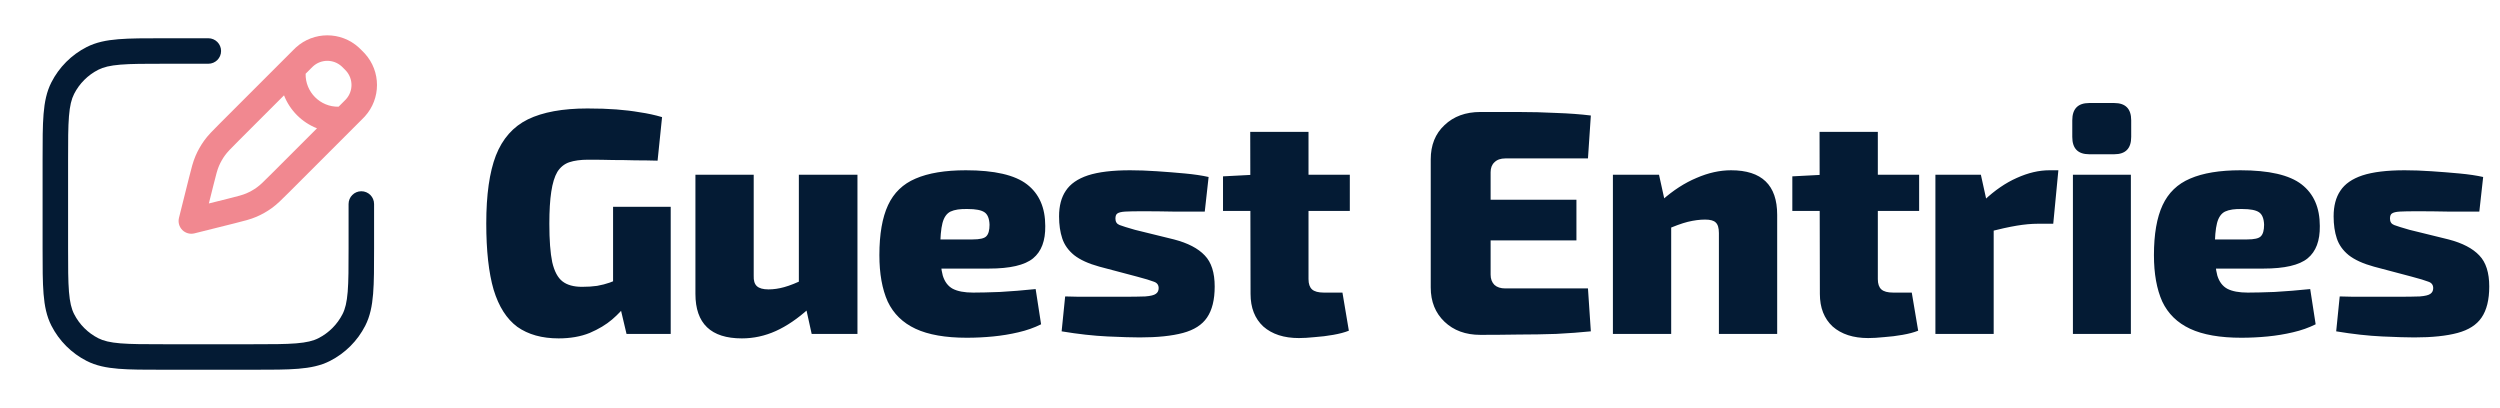
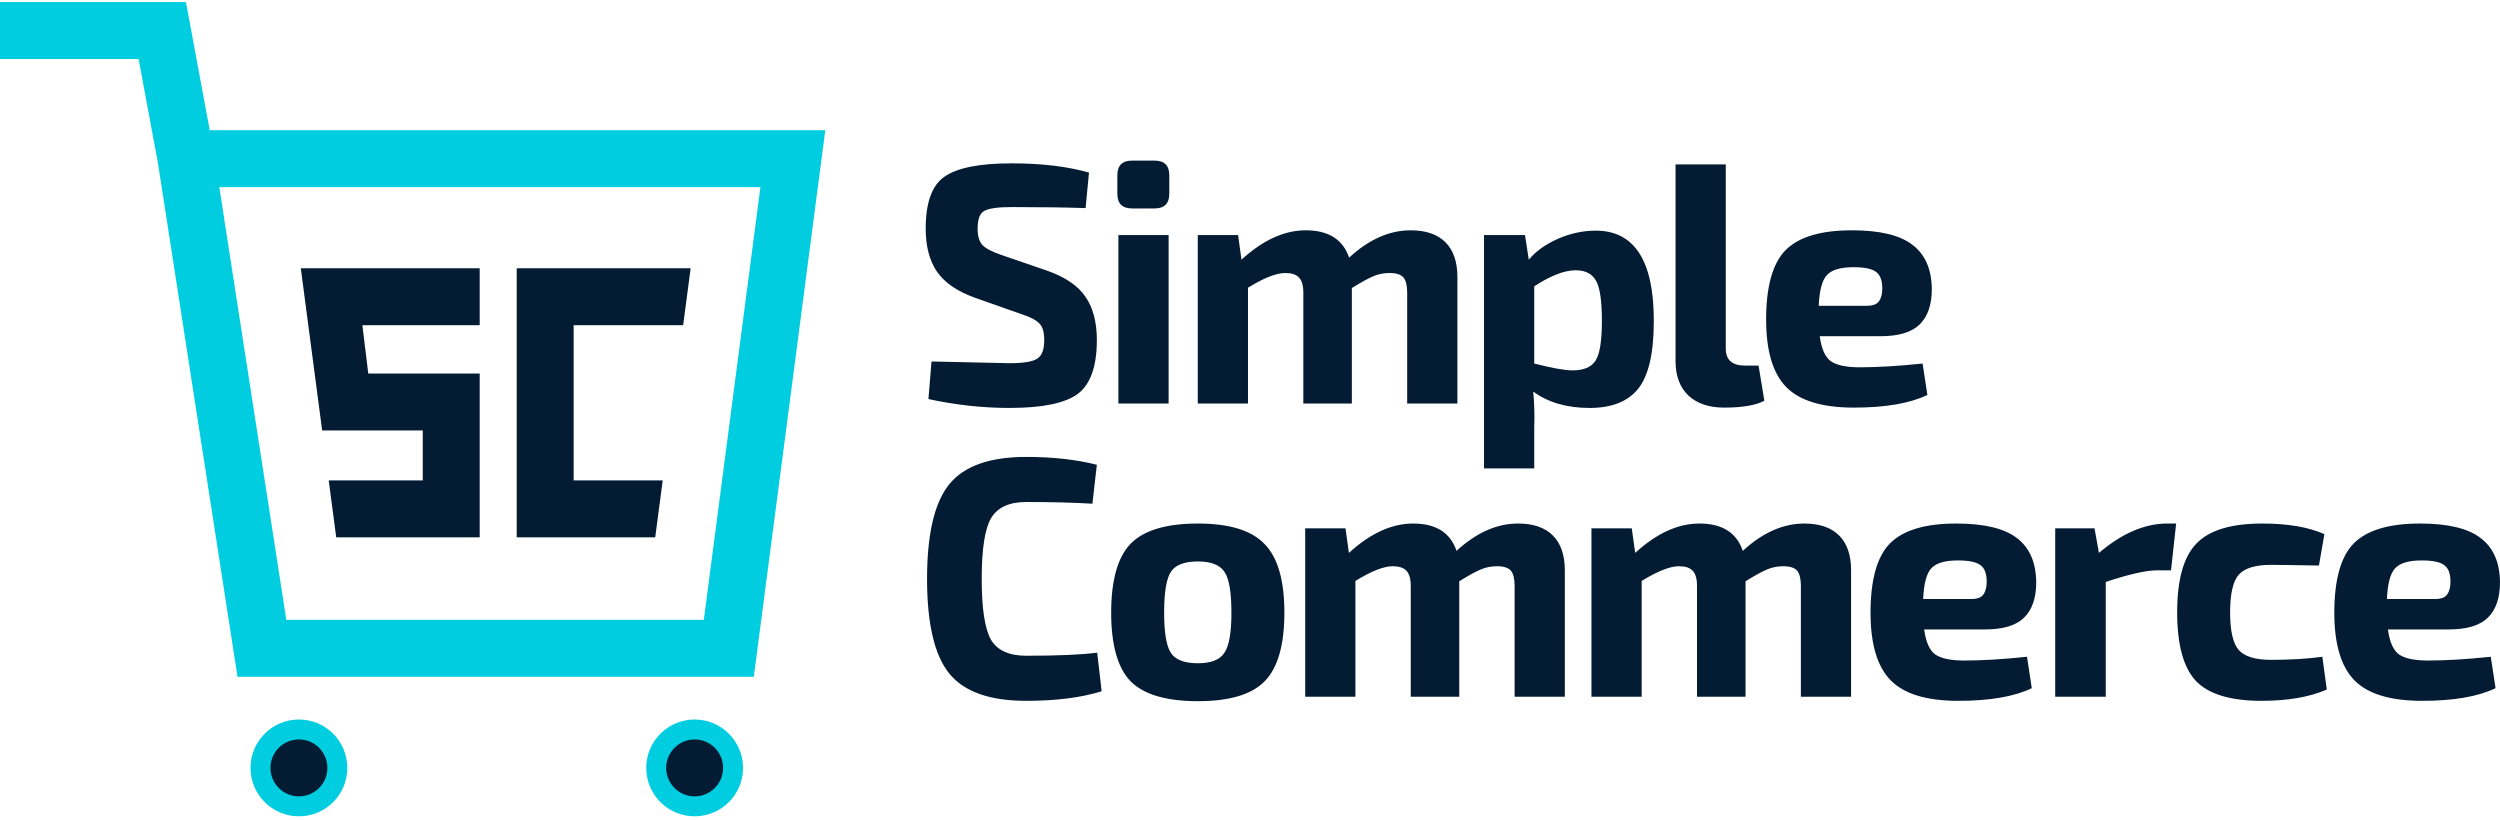
- <svg xmlns="http://www.w3.org/2000/svg" width="864" height="141" viewBox="0 0 864 141" fill="none">
-   <path fill-rule="evenodd" clip-rule="evenodd" d="M56.531 13.219L56.725 13.219H72C74.433 13.219 76.406 15.191 76.406 17.625C76.406 20.058 74.433 22.031 72 22.031H56.725C50.072 22.031 45.347 22.035 41.649 22.337C38.003 22.635 35.745 23.201 33.957 24.112C30.364 25.943 27.443 28.864 25.612 32.457C24.701 34.245 24.135 36.503 23.837 40.149C23.535 43.847 23.531 48.572 23.531 55.225V85.775C23.531 92.428 23.535 97.153 23.837 100.851C24.135 104.497 24.701 106.755 25.612 108.543C27.443 112.136 30.364 115.057 33.957 116.888C35.745 117.799 38.003 118.365 41.649 118.663C45.347 118.965 50.072 118.969 56.725 118.969H87.275C93.928 118.969 98.653 118.965 102.351 118.663C105.997 118.365 108.255 117.799 110.043 116.888C113.636 115.057 116.557 112.136 118.388 108.543C119.299 106.755 119.865 104.497 120.163 100.851C120.465 97.153 120.469 92.428 120.469 85.775V70.5C120.469 68.067 122.441 66.094 124.875 66.094C127.309 66.094 129.281 68.067 129.281 70.5V85.775V85.969C129.281 92.385 129.281 97.47 128.946 101.569C128.604 105.76 127.89 109.306 126.24 112.544C123.564 117.795 119.295 122.064 114.044 124.74C110.806 126.39 107.26 127.104 103.069 127.446C98.97 127.781 93.885 127.781 87.469 127.781H87.275H56.725H56.531C50.115 127.781 45.03 127.781 40.931 127.446C36.74 127.104 33.194 126.39 29.956 124.74C24.705 122.064 20.436 117.795 17.76 112.544C16.11 109.306 15.396 105.76 15.054 101.569C14.719 97.47 14.719 92.385 14.719 85.969L14.719 85.775V55.225L14.719 55.031C14.719 48.615 14.719 43.53 15.054 39.431C15.396 35.24 16.11 31.694 17.76 28.456C20.436 23.205 24.705 18.936 29.956 16.26C33.194 14.61 36.74 13.896 40.931 13.554C45.03 13.219 50.115 13.219 56.531 13.219Z" fill="#041B34" />
-   <path fill-rule="evenodd" clip-rule="evenodd" d="M108.185 22.932C110.986 20.386 115.264 20.386 118.065 22.932C118.175 23.032 118.318 23.174 118.822 23.678C119.326 24.182 119.467 24.325 119.567 24.435C122.113 27.236 122.113 31.513 119.567 34.314C119.467 34.424 119.326 34.568 118.822 35.072L117.018 36.875C110.696 37.018 105.482 31.804 105.625 25.482L107.428 23.678C107.932 23.174 108.076 23.032 108.185 22.932ZM98.223 20.421L76.249 42.395L75.99 42.654C73.495 45.148 71.886 46.756 70.561 48.6C69.386 50.235 68.391 51.991 67.594 53.84C66.695 55.925 66.143 58.132 65.288 61.554L65.288 61.554L65.2 61.91L61.85 75.306C61.475 76.808 61.915 78.396 63.009 79.49C64.104 80.585 65.692 81.025 67.194 80.649L80.59 77.3L80.946 77.211L80.946 77.211C84.368 76.356 86.574 75.805 88.66 74.906C90.508 74.109 92.265 73.114 93.9 71.939C95.744 70.613 97.352 69.005 99.846 66.51L99.846 66.51L100.105 66.251L125.053 41.303L125.127 41.229C125.523 40.833 125.828 40.529 126.088 40.242C131.69 34.08 131.69 24.67 126.088 18.508C125.828 18.221 125.523 17.916 125.127 17.52L125.127 17.52L125.053 17.447L124.98 17.373C124.584 16.977 124.279 16.672 123.992 16.411C117.83 10.81 108.42 10.81 102.258 16.411C101.971 16.672 101.666 16.977 101.271 17.373L101.197 17.447L98.291 20.352C98.268 20.375 98.245 20.398 98.223 20.421ZM98.158 32.948C100.189 38.15 104.35 42.311 109.552 44.342L93.874 60.02C91.035 62.859 89.948 63.926 88.756 64.784C87.637 65.588 86.436 66.268 85.171 66.813C83.822 67.395 82.348 67.777 78.453 68.751L72.181 70.319L73.749 64.047C74.723 60.152 75.105 58.678 75.686 57.329C76.232 56.064 76.912 54.862 77.716 53.744C78.574 52.551 79.641 51.465 82.48 48.626L98.158 32.948Z" fill="#F18890" />
-   <path d="M203.024 37.486C206.787 37.486 210.107 37.596 212.984 37.818C215.935 38.039 218.665 38.371 221.173 38.814C223.756 39.183 226.301 39.736 228.81 40.474L227.26 55.525C224.604 55.451 222.022 55.414 219.513 55.414C217.005 55.34 214.46 55.303 211.877 55.303C209.295 55.23 206.418 55.193 203.245 55.193C200.663 55.193 198.486 55.488 196.716 56.078C195.019 56.668 193.654 57.775 192.621 59.398C191.662 61.021 190.961 63.308 190.518 66.26C190.076 69.137 189.854 72.826 189.854 77.326C189.854 83.007 190.186 87.434 190.85 90.607C191.588 93.779 192.769 95.993 194.392 97.247C196.015 98.501 198.265 99.128 201.142 99.128C203.061 99.128 204.795 99.017 206.344 98.796C207.967 98.501 209.406 98.132 210.66 97.689C211.988 97.173 213.132 96.73 214.091 96.361L216.193 105.436C215.234 106.912 213.685 108.572 211.545 110.416C209.48 112.187 206.897 113.736 203.799 115.064C200.7 116.319 197.122 116.946 193.064 116.946C187.309 116.946 182.55 115.618 178.787 112.962C175.099 110.232 172.369 105.953 170.598 100.124C168.901 94.296 168.053 86.659 168.053 77.216C168.053 67.329 169.159 59.509 171.373 53.754C173.66 47.925 177.349 43.757 182.44 41.248C187.604 38.74 194.465 37.486 203.024 37.486ZM231.798 71.461V115.396H216.525L213.759 103.666L211.877 100.013V71.461H231.798ZM260.481 60.394V95.255C260.407 96.952 260.776 98.169 261.587 98.907C262.399 99.645 263.727 100.013 265.571 100.013C267.342 100.013 269.15 99.755 270.994 99.239C272.912 98.722 275.31 97.763 278.188 96.361L279.516 106.654C275.679 110.121 271.879 112.703 268.117 114.4C264.354 116.097 260.444 116.946 256.386 116.946C245.688 116.946 240.339 111.818 240.339 101.563V60.394H260.481ZM296.337 60.394V115.396H280.512L278.077 104.33L276.085 103.002V60.394H296.337ZM333.795 58.845C343.681 58.845 350.727 60.468 354.933 63.714C359.138 66.96 361.241 71.756 361.241 78.101C361.315 83.192 359.913 86.918 357.035 89.279C354.158 91.639 349.067 92.82 341.763 92.82H311.661V82.749H336.119C338.628 82.749 340.214 82.38 340.878 81.642C341.616 80.905 341.984 79.577 341.984 77.658C341.911 75.519 341.32 74.08 340.214 73.342C339.107 72.605 337.189 72.236 334.459 72.236C331.877 72.162 329.885 72.457 328.483 73.121C327.155 73.785 326.233 75.113 325.716 77.105C325.2 79.097 324.942 82.085 324.942 86.069C324.942 90.053 325.237 93.115 325.827 95.255C326.491 97.394 327.634 98.907 329.258 99.792C330.955 100.677 333.315 101.12 336.34 101.12C338.701 101.12 341.8 101.046 345.637 100.899C349.547 100.677 353.642 100.345 357.921 99.903L359.802 112.076C357.441 113.257 354.822 114.179 351.945 114.843C349.141 115.507 346.227 115.987 343.202 116.282C340.177 116.577 337.152 116.724 334.127 116.724C326.749 116.724 320.847 115.691 316.42 113.626C311.993 111.56 308.784 108.424 306.792 104.219C304.874 99.94 303.915 94.591 303.915 88.172C303.915 80.942 304.911 75.187 306.903 70.908C308.895 66.629 312.067 63.567 316.42 61.722C320.847 59.804 326.638 58.845 333.795 58.845ZM390.582 58.845C393.459 58.845 396.521 58.956 399.767 59.177C403.087 59.398 406.334 59.656 409.506 59.952C412.678 60.247 415.408 60.652 417.695 61.169L416.367 73.121C412.752 73.121 409.1 73.121 405.411 73.121C401.796 73.047 398.292 73.01 394.898 73.01C392.242 73.01 390.25 73.047 388.922 73.121C387.594 73.195 386.671 73.416 386.155 73.785C385.712 74.08 385.491 74.67 385.491 75.556C385.491 76.662 385.971 77.4 386.93 77.769C387.889 78.138 389.659 78.691 392.242 79.429L405.743 82.749C410.539 84.003 414.08 85.848 416.367 88.283C418.655 90.644 419.798 94.222 419.798 99.017C419.798 103.592 418.913 107.17 417.142 109.752C415.445 112.261 412.678 114.031 408.842 115.064C405.005 116.097 400.025 116.614 393.902 116.614C391.393 116.614 387.704 116.503 382.835 116.282C377.966 116.06 372.653 115.47 366.899 114.511L368.116 102.448C369.223 102.448 370.809 102.485 372.875 102.559C375.014 102.559 377.375 102.559 379.958 102.559C382.54 102.559 385.085 102.559 387.594 102.559C391.209 102.559 393.939 102.522 395.783 102.448C397.628 102.301 398.845 102.005 399.435 101.563C400.099 101.12 400.431 100.456 400.431 99.571C400.431 98.464 399.878 97.726 398.771 97.357C397.664 96.915 395.709 96.325 392.906 95.587L379.958 92.156C376.195 91.123 373.281 89.795 371.215 88.172C369.223 86.549 367.858 84.63 367.12 82.417C366.382 80.204 366.013 77.658 366.013 74.781C366.013 71.166 366.788 68.215 368.337 65.928C369.887 63.567 372.432 61.796 375.973 60.615C379.589 59.435 384.458 58.845 390.582 58.845ZM452.221 45.565V96.472C452.221 98.095 452.626 99.276 453.438 100.013C454.249 100.751 455.614 101.12 457.533 101.12H463.951L466.165 114.29C464.689 114.88 462.882 115.359 460.742 115.728C458.676 116.097 456.574 116.355 454.434 116.503C452.294 116.724 450.45 116.835 448.901 116.835C443.736 116.835 439.641 115.507 436.616 112.851C433.665 110.121 432.19 106.358 432.19 101.563L432.079 45.565H452.221ZM466.497 60.394V72.9H422.672V60.947L433.296 60.394H466.497ZM511.616 38.703C515.895 38.703 520.248 38.703 524.675 38.703C529.175 38.703 533.565 38.814 537.844 39.035C542.197 39.183 546.181 39.478 549.796 39.92L548.8 54.75H520.248C518.625 54.75 517.371 55.193 516.485 56.078C515.6 56.89 515.157 58.033 515.157 59.509V94.923C515.157 96.398 515.6 97.579 516.485 98.464C517.371 99.276 518.625 99.681 520.248 99.681H548.8L549.796 114.511C546.181 114.88 542.197 115.175 537.844 115.396C533.565 115.544 529.175 115.618 524.675 115.618C520.248 115.691 515.895 115.728 511.616 115.728C506.525 115.728 502.393 114.216 499.221 111.191C496.048 108.166 494.462 104.219 494.462 99.349V55.082C494.462 50.139 496.048 46.192 499.221 43.241C502.393 40.216 506.525 38.703 511.616 38.703ZM496.454 69.026H544.816V83.081H496.454V69.026ZM598.257 58.845C608.881 58.845 614.193 63.972 614.193 74.228V115.396H594.052V80.536C594.052 78.765 593.683 77.548 592.945 76.884C592.281 76.22 591.064 75.888 589.293 75.888C587.448 75.888 585.456 76.146 583.317 76.662C581.251 77.179 578.632 78.138 575.459 79.54L574.463 69.137C578.3 65.743 582.247 63.198 586.305 61.501C590.363 59.73 594.347 58.845 598.257 58.845ZM573.357 60.394L575.791 71.461L577.562 72.9V115.396H557.42V60.394H573.357ZM648.977 45.565V96.472C648.977 98.095 649.383 99.276 650.194 100.013C651.006 100.751 652.371 101.12 654.289 101.12H660.708L662.921 114.29C661.445 114.88 659.638 115.359 657.498 115.728C655.433 116.097 653.33 116.355 651.19 116.503C649.051 116.724 647.206 116.835 645.657 116.835C640.492 116.835 636.398 115.507 633.373 112.851C630.421 110.121 628.946 106.358 628.946 101.563L628.835 45.565H648.977ZM663.253 60.394V72.9H619.428V60.947L630.053 60.394H663.253ZM684.59 60.394L687.025 71.461L689.017 72.9V115.396H668.876V60.394H684.59ZM711.372 58.845L709.602 77.326H704.289C702.076 77.326 699.641 77.548 696.985 77.99C694.329 78.433 690.972 79.171 686.915 80.204L685.697 69.248C689.386 65.78 693.149 63.198 696.985 61.501C700.896 59.73 704.658 58.845 708.274 58.845H711.372ZM736.431 60.394V115.396H716.4V60.394H736.431ZM730.676 35.604C734.586 35.604 736.542 37.596 736.542 41.581V47.335C736.542 51.319 734.586 53.311 730.676 53.311H722.044C718.134 53.311 716.179 51.319 716.179 47.335V41.581C716.179 37.596 718.134 35.604 722.044 35.604H730.676ZM774.281 58.845C784.168 58.845 791.213 60.468 795.419 63.714C799.624 66.96 801.727 71.756 801.727 78.101C801.801 83.192 800.399 86.918 797.522 89.279C794.644 91.639 789.553 92.82 782.249 92.82H752.147V82.749H776.605C779.114 82.749 780.7 82.38 781.364 81.642C782.102 80.905 782.471 79.577 782.471 77.658C782.397 75.519 781.807 74.08 780.7 73.342C779.593 72.605 777.675 72.236 774.945 72.236C772.363 72.162 770.371 72.457 768.969 73.121C767.641 73.785 766.719 75.113 766.202 77.105C765.686 79.097 765.428 82.085 765.428 86.069C765.428 90.053 765.723 93.115 766.313 95.255C766.977 97.394 768.121 98.907 769.744 99.792C771.441 100.677 773.802 101.12 776.827 101.12C779.187 101.12 782.286 101.046 786.123 100.899C790.033 100.677 794.128 100.345 798.407 99.903L800.288 112.076C797.927 113.257 795.308 114.179 792.431 114.843C789.627 115.507 786.713 115.987 783.688 116.282C780.663 116.577 777.638 116.724 774.613 116.724C767.235 116.724 761.333 115.691 756.906 113.626C752.479 111.56 749.27 108.424 747.278 104.219C745.36 99.94 744.401 94.591 744.401 88.172C744.401 80.942 745.397 75.187 747.389 70.908C749.381 66.629 752.553 63.567 756.906 61.722C761.333 59.804 767.125 58.845 774.281 58.845ZM831.068 58.845C833.945 58.845 837.007 58.956 840.253 59.177C843.573 59.398 846.82 59.656 849.992 59.952C853.165 60.247 855.894 60.652 858.182 61.169L856.854 73.121C853.238 73.121 849.586 73.121 845.897 73.121C842.282 73.047 838.778 73.01 835.384 73.01C832.728 73.01 830.736 73.047 829.408 73.121C828.08 73.195 827.158 73.416 826.641 73.785C826.198 74.08 825.977 74.67 825.977 75.556C825.977 76.662 826.457 77.4 827.416 77.769C828.375 78.138 830.146 78.691 832.728 79.429L846.229 82.749C851.025 84.003 854.566 85.848 856.854 88.283C859.141 90.644 860.284 94.222 860.284 99.017C860.284 103.592 859.399 107.17 857.628 109.752C855.931 112.261 853.165 114.031 849.328 115.064C845.492 116.097 840.512 116.614 834.388 116.614C831.879 116.614 828.191 116.503 823.321 116.282C818.452 116.06 813.14 115.47 807.385 114.511L808.602 102.448C809.709 102.448 811.295 102.485 813.361 102.559C815.501 102.559 817.861 102.559 820.444 102.559C823.026 102.559 825.571 102.559 828.08 102.559C831.695 102.559 834.425 102.522 836.269 102.448C838.114 102.301 839.331 102.005 839.921 101.563C840.585 101.12 840.917 100.456 840.917 99.571C840.917 98.464 840.364 97.726 839.257 97.357C838.151 96.915 836.196 96.325 833.392 95.587L820.444 92.156C816.681 91.123 813.767 89.795 811.701 88.172C809.709 86.549 808.344 84.63 807.606 82.417C806.868 80.204 806.499 77.658 806.499 74.781C806.499 71.166 807.274 68.215 808.824 65.928C810.373 63.567 812.918 61.796 816.46 60.615C820.075 59.435 824.944 58.845 831.068 58.845Z" fill="#041B34" />
+ <svg xmlns="http://www.w3.org/2000/svg" width="818" height="268" viewBox="0 0 818 268" fill="none">
+   <path d="M334.41 102.853L318.872 97.375C313.134 95.289 309.036 92.457 306.576 88.88C304.117 85.303 302.888 80.608 302.888 74.796C302.888 66.3 304.937 60.637 309.036 57.805C313.209 54.899 320.512 53.446 330.945 53.446C340.781 53.446 349.239 54.452 356.319 56.464L355.201 68.089C348.718 67.865 340.669 67.754 331.056 67.754C326.585 67.754 323.604 68.163 322.114 68.983C320.624 69.728 319.878 71.666 319.878 74.796C319.878 77.329 320.437 79.155 321.555 80.273C322.673 81.391 324.797 82.471 327.927 83.515L342.57 88.545C348.531 90.631 352.742 93.5 355.201 97.152C357.66 100.729 358.89 105.424 358.89 111.236C358.89 119.88 356.803 125.768 352.63 128.897C348.457 131.953 341.005 133.48 330.274 133.48C321.555 133.48 312.724 132.512 303.782 130.574L304.788 118.278C320.661 118.651 329.156 118.837 330.274 118.837C334.82 118.837 337.838 118.353 339.328 117.384C340.893 116.415 341.675 114.403 341.675 111.348C341.675 108.74 341.154 106.914 340.111 105.871C339.067 104.753 337.167 103.747 334.41 102.853ZM370.407 52.551H377.784C380.989 52.551 382.591 54.154 382.591 57.358V63.394C382.591 66.599 380.989 68.201 377.784 68.201H370.407C367.202 68.201 365.6 66.599 365.6 63.394V57.358C365.6 54.154 367.202 52.551 370.407 52.551ZM382.367 132.027H365.936V76.919H382.367V132.027ZM405.1 76.919L406.218 84.968C413.222 78.559 420.227 75.355 427.232 75.355C434.684 75.355 439.416 78.335 441.428 84.297C447.912 78.335 454.618 75.355 461.549 75.355C466.542 75.355 470.342 76.659 472.95 79.267C475.559 81.875 476.863 85.676 476.863 90.668V132.027H460.431V95.81C460.431 93.426 460.021 91.749 459.201 90.78C458.382 89.812 456.854 89.327 454.618 89.327C452.83 89.327 451.116 89.662 449.477 90.333C447.837 91.004 445.452 92.308 442.323 94.246V132.027H426.45V95.81C426.45 93.426 425.965 91.749 424.997 90.78C424.102 89.812 422.612 89.327 420.525 89.327C417.619 89.327 413.558 90.929 408.341 94.134V132.027H391.91V76.919H405.1ZM498.987 76.919L500.217 84.968C502.527 82.21 505.694 79.938 509.718 78.149C513.816 76.361 517.952 75.466 522.125 75.466C534.794 75.466 541.128 85.303 541.128 104.976C541.128 115.558 539.414 122.973 535.986 127.221C532.633 131.394 527.342 133.48 520.113 133.48C512.661 133.48 506.513 131.692 501.67 128.115C502.042 131.916 502.154 135.865 502.005 139.964V153.266H485.573V76.919H498.987ZM502.005 93.687V118.949C507.818 120.439 511.991 121.185 514.524 121.185C518.176 121.185 520.672 120.141 522.014 118.055C523.43 115.968 524.138 111.609 524.138 104.976C524.138 98.493 523.504 94.134 522.237 91.898C520.97 89.588 518.735 88.433 515.53 88.433C511.879 88.433 507.37 90.184 502.005 93.687ZM564.67 53.781V114.031C564.67 117.757 566.757 119.62 570.93 119.62H575.401L577.301 131.133C574.469 132.623 570.073 133.369 564.111 133.369C559.193 133.369 555.318 132.065 552.486 129.456C549.654 126.774 548.238 123.01 548.238 118.167V53.781H564.67ZM615.323 110.007H595.426C595.948 114.031 597.14 116.751 599.003 118.167C600.941 119.508 604.108 120.179 608.505 120.179C614.392 120.179 621.248 119.769 629.072 118.949L630.637 129.233C624.899 131.99 616.888 133.369 606.604 133.369C596.246 133.369 588.869 131.133 584.472 126.662C580.075 122.191 577.877 114.813 577.877 104.529C577.877 93.724 580.001 86.16 584.248 81.838C588.571 77.516 595.799 75.355 605.934 75.355C615.1 75.355 621.732 76.957 625.831 80.161C629.929 83.291 632.016 88.098 632.09 94.581C632.09 99.723 630.749 103.598 628.066 106.206C625.458 108.74 621.21 110.007 615.323 110.007ZM595.091 100.058H610.74C612.752 100.058 614.094 99.574 614.764 98.605C615.51 97.636 615.882 96.22 615.882 94.357C615.882 91.749 615.212 89.961 613.87 88.992C612.529 87.948 610.07 87.427 606.493 87.427C602.245 87.427 599.339 88.284 597.774 89.998C596.209 91.637 595.315 94.991 595.091 100.058Z" fill="#041B34" />
+   <path d="M359.002 213.553L360.455 226.184C353.748 228.27 345.513 229.314 335.751 229.314C323.828 229.314 315.444 226.333 310.601 220.371C305.757 214.41 303.335 204.088 303.335 189.408C303.335 174.727 305.757 164.406 310.601 158.445C315.444 152.483 323.828 149.502 335.751 149.502C344.396 149.502 352.108 150.359 358.89 152.073L357.437 164.816C351.401 164.444 344.172 164.257 335.751 164.257C330.162 164.257 326.324 166.046 324.238 169.623C322.226 173.125 321.22 179.72 321.22 189.408C321.22 199.096 322.226 205.728 324.238 209.305C326.324 212.807 330.162 214.559 335.751 214.559C346.11 214.559 353.86 214.223 359.002 213.553ZM391.969 171.3C402.253 171.3 409.519 173.535 413.767 178.006C418.09 182.403 420.251 189.892 420.251 200.474C420.251 211.056 418.09 218.545 413.767 222.942C409.519 227.264 402.253 229.425 391.969 229.425C381.611 229.425 374.271 227.264 369.949 222.942C365.701 218.545 363.577 211.056 363.577 200.474C363.577 189.818 365.701 182.291 369.949 177.895C374.271 173.498 381.611 171.3 391.969 171.3ZM391.969 183.707C387.573 183.707 384.629 184.825 383.139 187.061C381.648 189.296 380.903 193.767 380.903 200.474C380.903 207.032 381.648 211.429 383.139 213.664C384.629 215.9 387.573 217.018 391.969 217.018C396.217 217.018 399.086 215.9 400.576 213.664C402.141 211.429 402.924 207.032 402.924 200.474C402.924 193.842 402.179 189.408 400.688 187.172C399.198 184.862 396.292 183.707 391.969 183.707ZM440.249 172.864L441.367 180.913C448.372 174.504 455.377 171.3 462.382 171.3C469.834 171.3 474.566 174.28 476.578 180.242C483.061 174.28 489.768 171.3 496.698 171.3C501.691 171.3 505.492 172.604 508.1 175.212C510.708 177.82 512.012 181.621 512.012 186.613V227.972H495.581V191.755C495.581 189.371 495.171 187.694 494.351 186.725C493.531 185.756 492.004 185.272 489.768 185.272C487.979 185.272 486.266 185.607 484.626 186.278C482.987 186.949 480.602 188.253 477.472 190.19V227.972H461.599V191.755C461.599 189.371 461.115 187.694 460.146 186.725C459.252 185.756 457.761 185.272 455.675 185.272C452.769 185.272 448.707 186.874 443.491 190.079V227.972H427.059V172.864H440.249ZM533.914 172.864L535.032 180.913C542.037 174.504 549.041 171.3 556.046 171.3C563.498 171.3 568.23 174.28 570.242 180.242C576.726 174.28 583.432 171.3 590.363 171.3C595.356 171.3 599.156 172.604 601.764 175.212C604.373 177.82 605.677 181.621 605.677 186.613V227.972H589.245V191.755C589.245 189.371 588.835 187.694 588.016 186.725C587.196 185.756 585.668 185.272 583.432 185.272C581.644 185.272 579.93 185.607 578.291 186.278C576.651 186.949 574.266 188.253 571.137 190.19V227.972H555.264V191.755C555.264 189.371 554.779 187.694 553.811 186.725C552.916 185.756 551.426 185.272 549.339 185.272C546.433 185.272 542.372 186.874 537.155 190.079V227.972H520.724V172.864H533.914ZM649.486 205.951H629.589C630.111 209.976 631.303 212.696 633.166 214.111C635.104 215.453 638.271 216.123 642.668 216.123C648.555 216.123 655.411 215.714 663.235 214.894L664.8 225.178C659.062 227.935 651.051 229.314 640.767 229.314C630.409 229.314 623.032 227.078 618.635 222.607C614.238 218.136 612.04 210.758 612.04 200.474C612.04 189.669 614.164 182.105 618.411 177.783C622.734 173.461 629.962 171.3 640.097 171.3C649.263 171.3 655.895 172.902 659.994 176.106C664.092 179.236 666.179 184.043 666.253 190.526C666.253 195.668 664.912 199.543 662.229 202.151C659.621 204.685 655.373 205.951 649.486 205.951ZM629.254 196.003H644.903C646.915 196.003 648.257 195.519 648.927 194.55C649.673 193.581 650.045 192.165 650.045 190.302C650.045 187.694 649.375 185.906 648.033 184.937C646.692 183.893 644.233 183.372 640.656 183.372C636.408 183.372 633.502 184.229 631.937 185.943C630.372 187.582 629.478 190.936 629.254 196.003ZM712.036 171.3L710.359 186.613H705.888C702.236 186.613 696.61 187.88 689.009 190.414V227.972H672.466V172.864H685.32L686.774 180.913C694.3 174.504 701.752 171.3 709.13 171.3H712.036ZM759.874 214.894L761.327 225.625C755.664 228.084 748.547 229.314 739.977 229.314C729.843 229.314 722.689 227.152 718.515 222.83C714.417 218.434 712.368 210.944 712.368 200.362C712.368 189.706 714.454 182.217 718.627 177.895C722.8 173.498 729.992 171.3 740.201 171.3C748.547 171.3 755.328 172.455 760.545 174.765L758.756 185.049C750.708 184.899 745.455 184.825 742.995 184.825C737.928 184.825 734.426 185.906 732.488 188.067C730.625 190.228 729.693 194.326 729.693 200.362C729.693 206.399 730.625 210.497 732.488 212.658C734.426 214.819 737.928 215.9 742.995 215.9C749.479 215.9 755.105 215.565 759.874 214.894ZM801.233 205.951H781.336C781.858 209.976 783.05 212.696 784.913 214.111C786.851 215.453 790.018 216.123 794.414 216.123C800.301 216.123 807.157 215.714 814.982 214.894L816.547 225.178C810.809 227.935 802.798 229.314 792.514 229.314C782.156 229.314 774.778 227.078 770.382 222.607C765.985 218.136 763.787 210.758 763.787 200.474C763.787 189.669 765.91 182.105 770.158 177.783C774.48 173.461 781.709 171.3 791.843 171.3C801.009 171.3 807.642 172.902 811.74 176.106C815.839 179.236 817.926 184.043 818 190.526C818 195.668 816.659 199.543 813.976 202.151C811.368 204.685 807.12 205.951 801.233 205.951ZM781.001 196.003H796.65C798.662 196.003 800.003 195.519 800.674 194.55C801.419 193.581 801.792 192.165 801.792 190.302C801.792 187.694 801.121 185.906 799.78 184.937C798.438 183.893 795.979 183.372 792.402 183.372C788.155 183.372 785.248 184.229 783.683 185.943C782.119 187.582 781.224 190.936 781.001 196.003Z" fill="#041B34" />
+   <path d="M0 10H53.096L60.886 51.918M60.886 51.918L85.698 212.136H238.465L259.424 51.918H60.886Z" stroke="#00CDE0" stroke-width="18.63" />
+   <path d="M227.287 263.835C234.232 263.835 239.862 258.205 239.862 251.259C239.862 244.314 234.232 238.684 227.287 238.684C220.342 238.684 214.712 244.314 214.712 251.259C214.712 258.205 220.342 263.835 227.287 263.835Z" fill="#041B34" stroke="#00CDE0" stroke-width="6.521" />
+   <path d="M97.808 263.835C104.753 263.835 110.383 258.205 110.383 251.259C110.383 244.314 104.753 238.684 97.808 238.684C90.863 238.684 85.233 244.314 85.233 251.259C85.233 258.205 90.863 263.835 97.808 263.835Z" fill="#041B34" stroke="#00CDE0" stroke-width="6.521" />
+   <path fill-rule="evenodd" clip-rule="evenodd" d="M216.842 157.178L214.389 175.808H178.383H169.068V166.493V97.096V87.781H178.383H225.978L223.526 106.411H187.698V157.178H216.842Z" fill="#041B34" />
+   <path fill-rule="evenodd" clip-rule="evenodd" d="M105.409 140.851L98.422 87.781H108.054H156.958V106.411H118.572L120.496 122.221H147.643H156.958V131.536V166.493V175.808H147.643H110.011L107.558 157.178H138.328V140.851H112.246H105.409Z" fill="#041B34" />
</svg>
